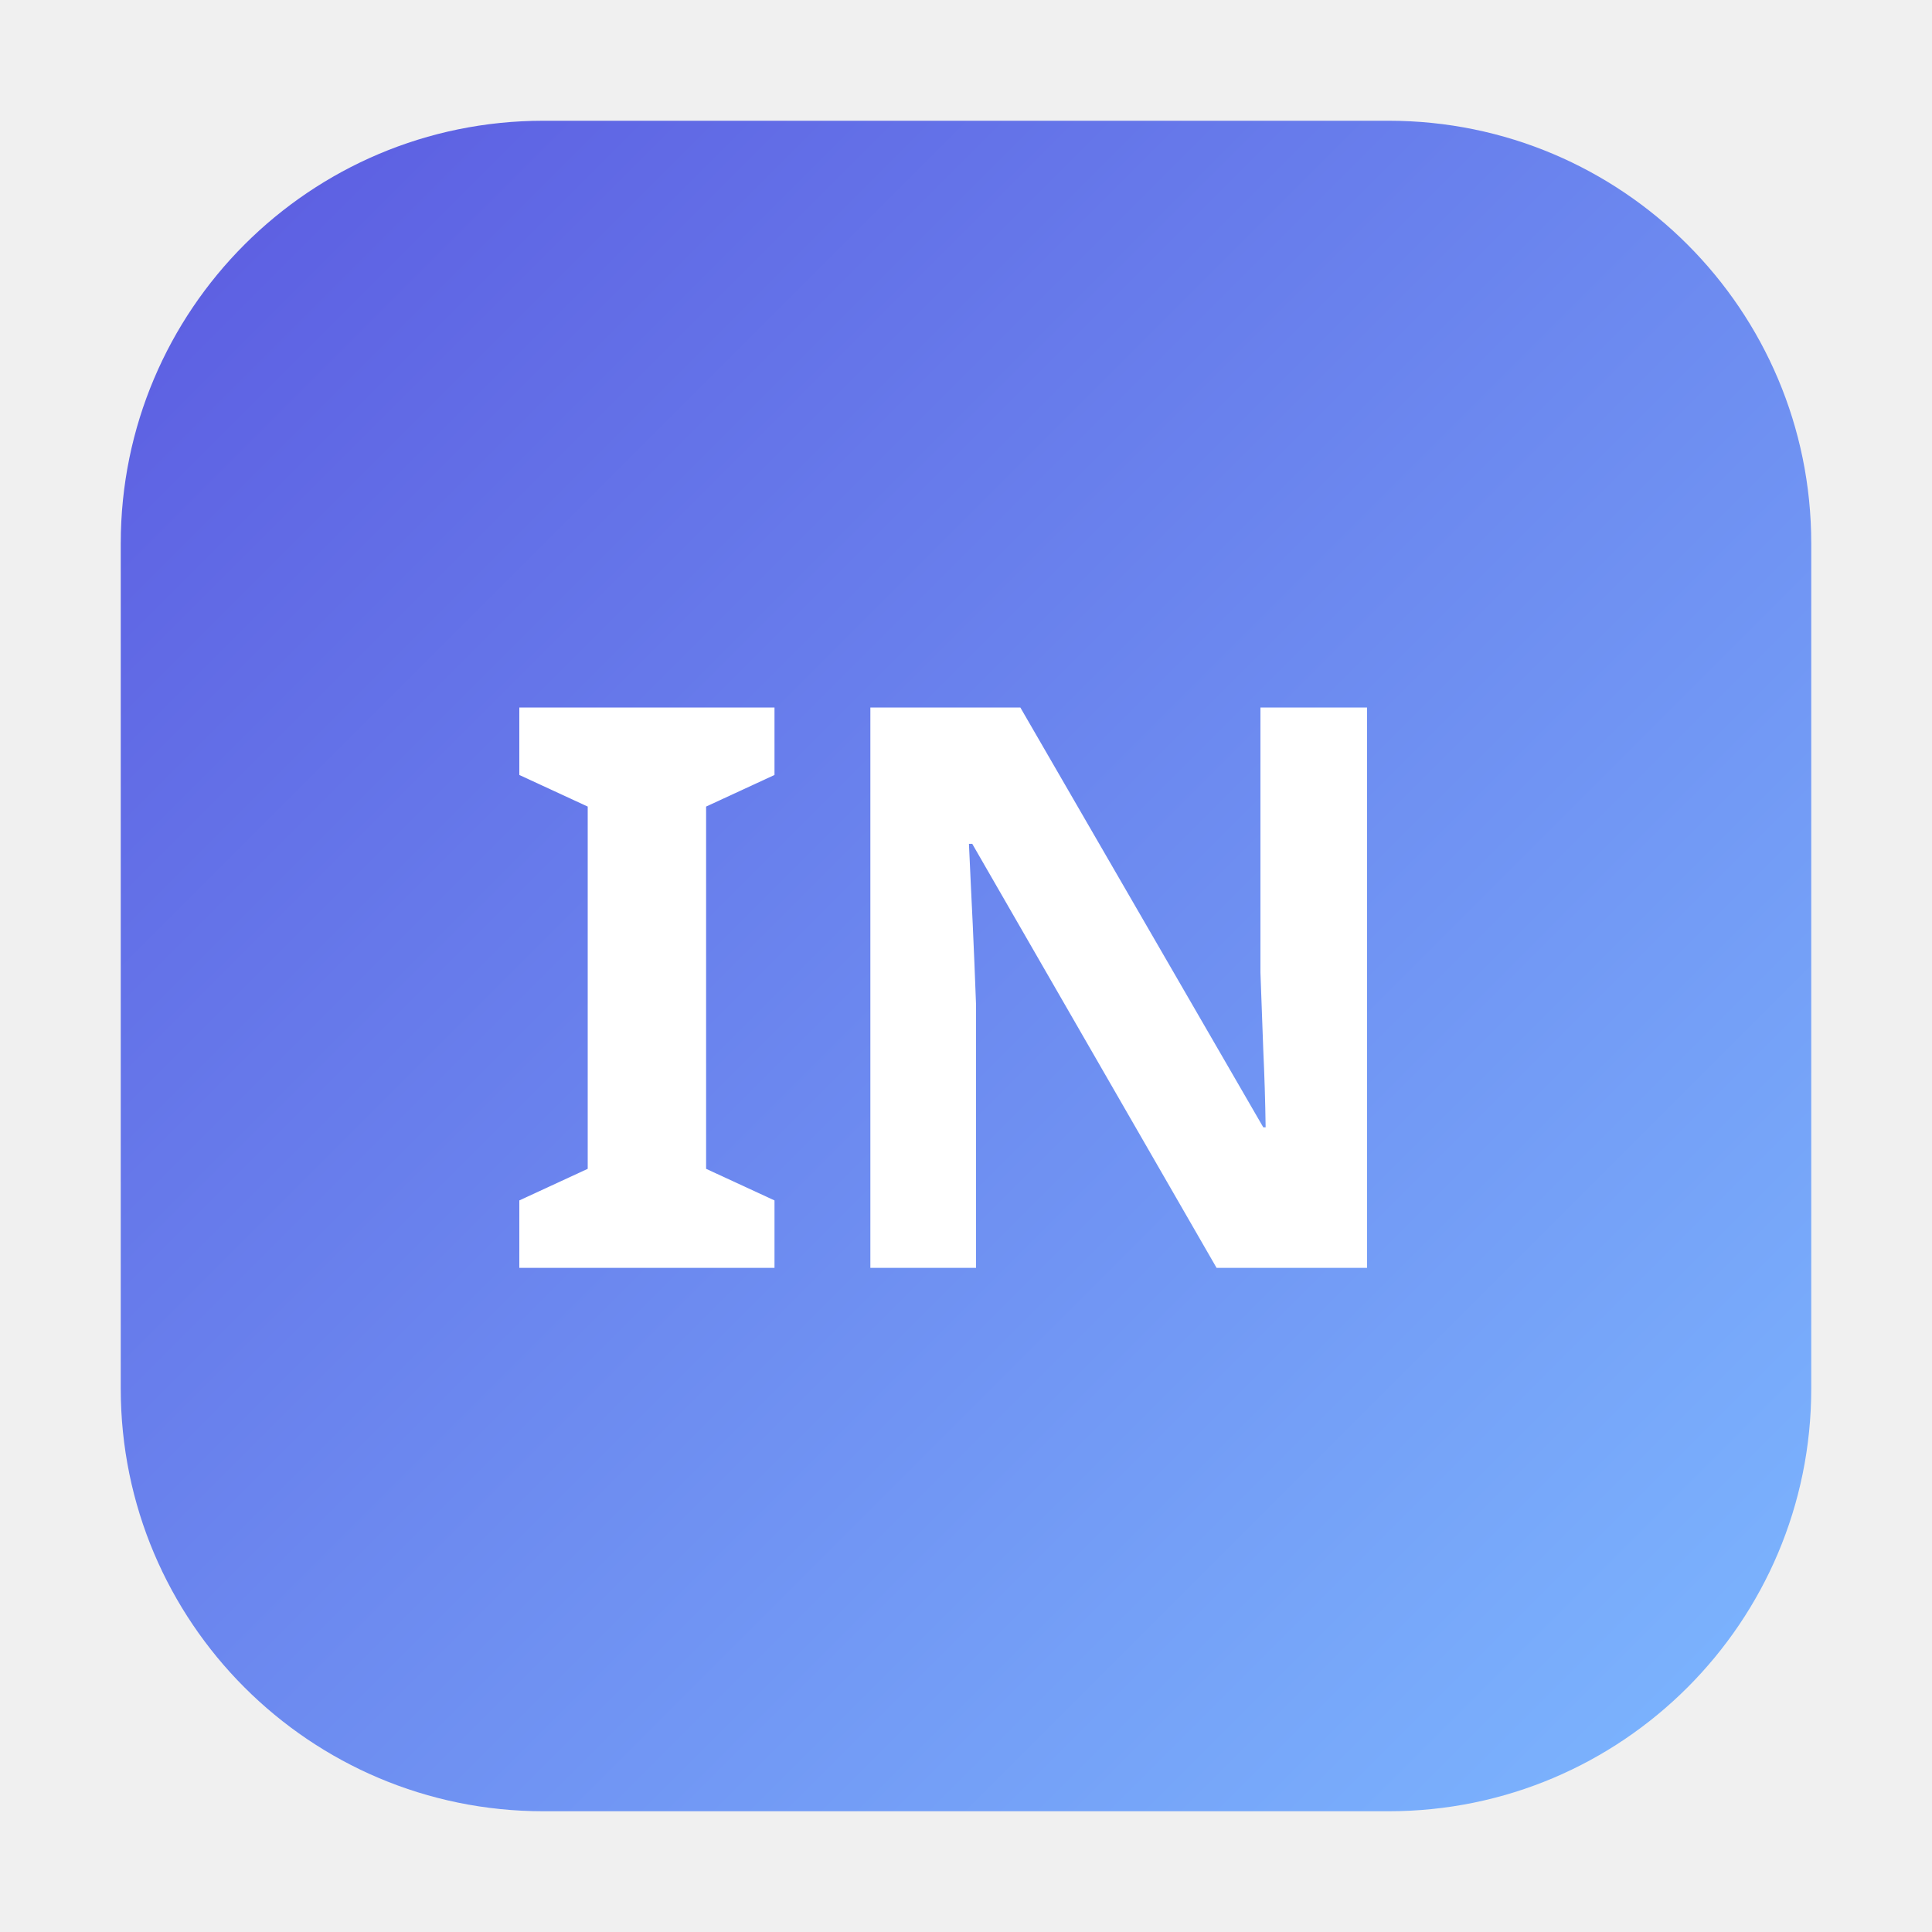
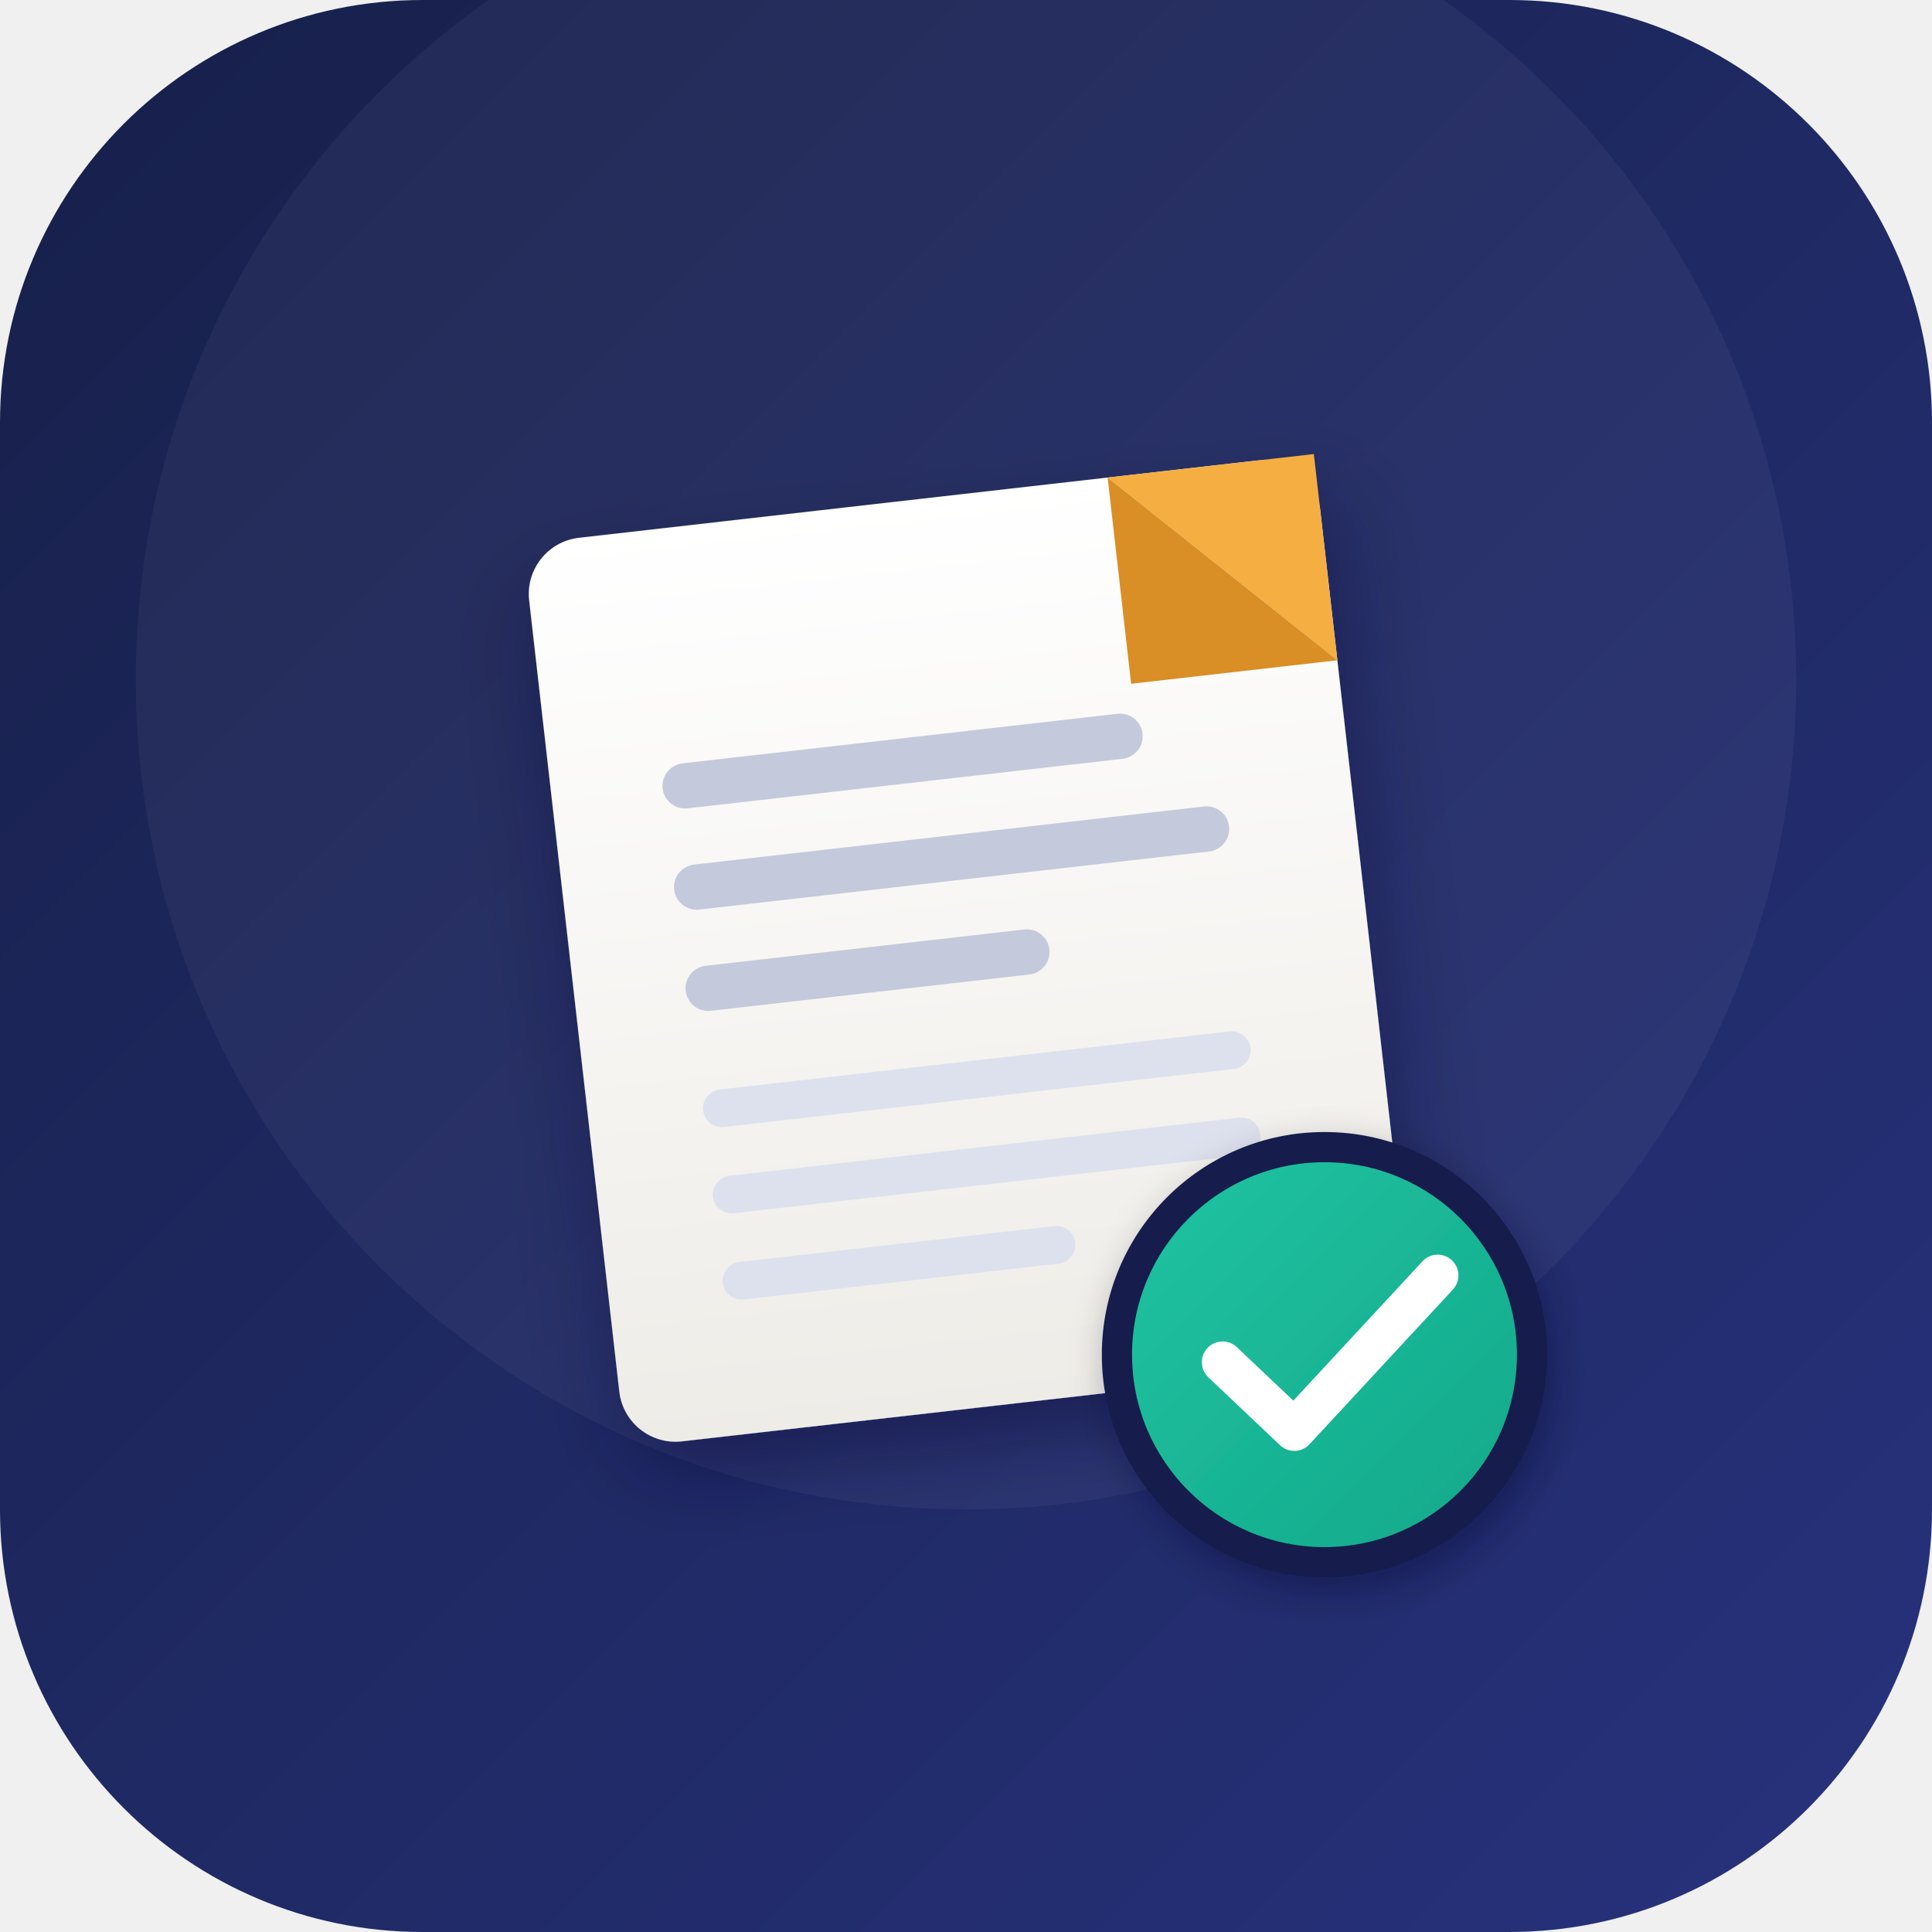
- <svg xmlns="http://www.w3.org/2000/svg" viewBox="0 0 64 64" width="64" height="64">
+ <svg xmlns="http://www.w3.org/2000/svg" viewBox="0 0 512 512">
  <defs>
-     <linearGradient id="g" x1="0" y1="0" x2="1" y2="1">
-       <stop offset="0" stop-color="#5b5ae0" />
-       <stop offset="1" stop-color="#7db8ff" />
+     <linearGradient id="bg" x2="1" y2="1">
+       <stop stop-color="#172049" />
+       <stop offset="1" stop-color="#27327d" />
    </linearGradient>
+     <linearGradient id="paper" x2="0" y2="1">
+       <stop stop-color="#fff" />
+       <stop offset="1" stop-color="#eeece7" />
+     </linearGradient>
+     <linearGradient id="teal" x2="1" y2="1">
+       <stop stop-color="#1fc3a2" />
+       <stop offset="1" stop-color="#14a98a" />
+     </linearGradient>
+     <filter id="shadow" x="-30%" y="-30%" width="160%" height="170%">
+       <feDropShadow dy="10" stdDeviation="11" flood-color="#080d2e" flood-opacity=".38" />
+     </filter>
+     <filter id="shadow2" x="-40%" y="-40%" width="180%" height="180%">
+       <feDropShadow dy="4" stdDeviation="5" flood-color="#080d2e" flood-opacity=".35" />
+     </filter>
+     <clipPath id="clip">
+       <rect width="512" height="512" rx="112" />
+     </clipPath>
  </defs>
-   <rect x="4" y="4" width="56" height="56" rx="14" fill="url(#g)" />
-   <text x="32" y="42" font-family="Segoe UI, Tahoma, sans-serif" font-size="26" font-weight="800" fill="#ffffff" text-anchor="middle">IN</text>
+   <g clip-path="url(#clip)">
+     <path fill="url(#bg)" d="M0 0h512v512H0z" />
+     <circle cx="256" cy="180" r="220" fill="#fff" fill-opacity=".045" />
+     <g transform="translate(257 252) rotate(-6.5)" filter="url(#shadow)">
+       <rect x="-105.5" y="-120.5" width="211" height="241" rx="15" fill="url(#paper)" />
+       <g stroke-linecap="round" fill="none">
+         <path stroke="#c4c9db" stroke-width="12" d="M-70-52H46M-70-25H66M-70 2H15" />
+         <path stroke="#dde1ee" stroke-width="10" d="M-70 34H66M-70 57H66M-70 80H14" />
+       </g>
+       <path d="M50.5-120.5h55v55z" fill="#f4ae42" />
+       <path d="m50.5-120.5 55 55h-55z" fill="#d98e25" />
+     </g>
+     <g filter="url(#shadow2)">
+       <circle cx="351" cy="359" r="59" fill="#151c4b" />
+       <circle cx="351" cy="359" r="51" fill="url(#teal)" />
+       <path d="m324 361 19 18 38-41" fill="none" stroke="#fff" stroke-width="11" stroke-linecap="round" stroke-linejoin="round" />
+     </g>
+   </g>
</svg>
